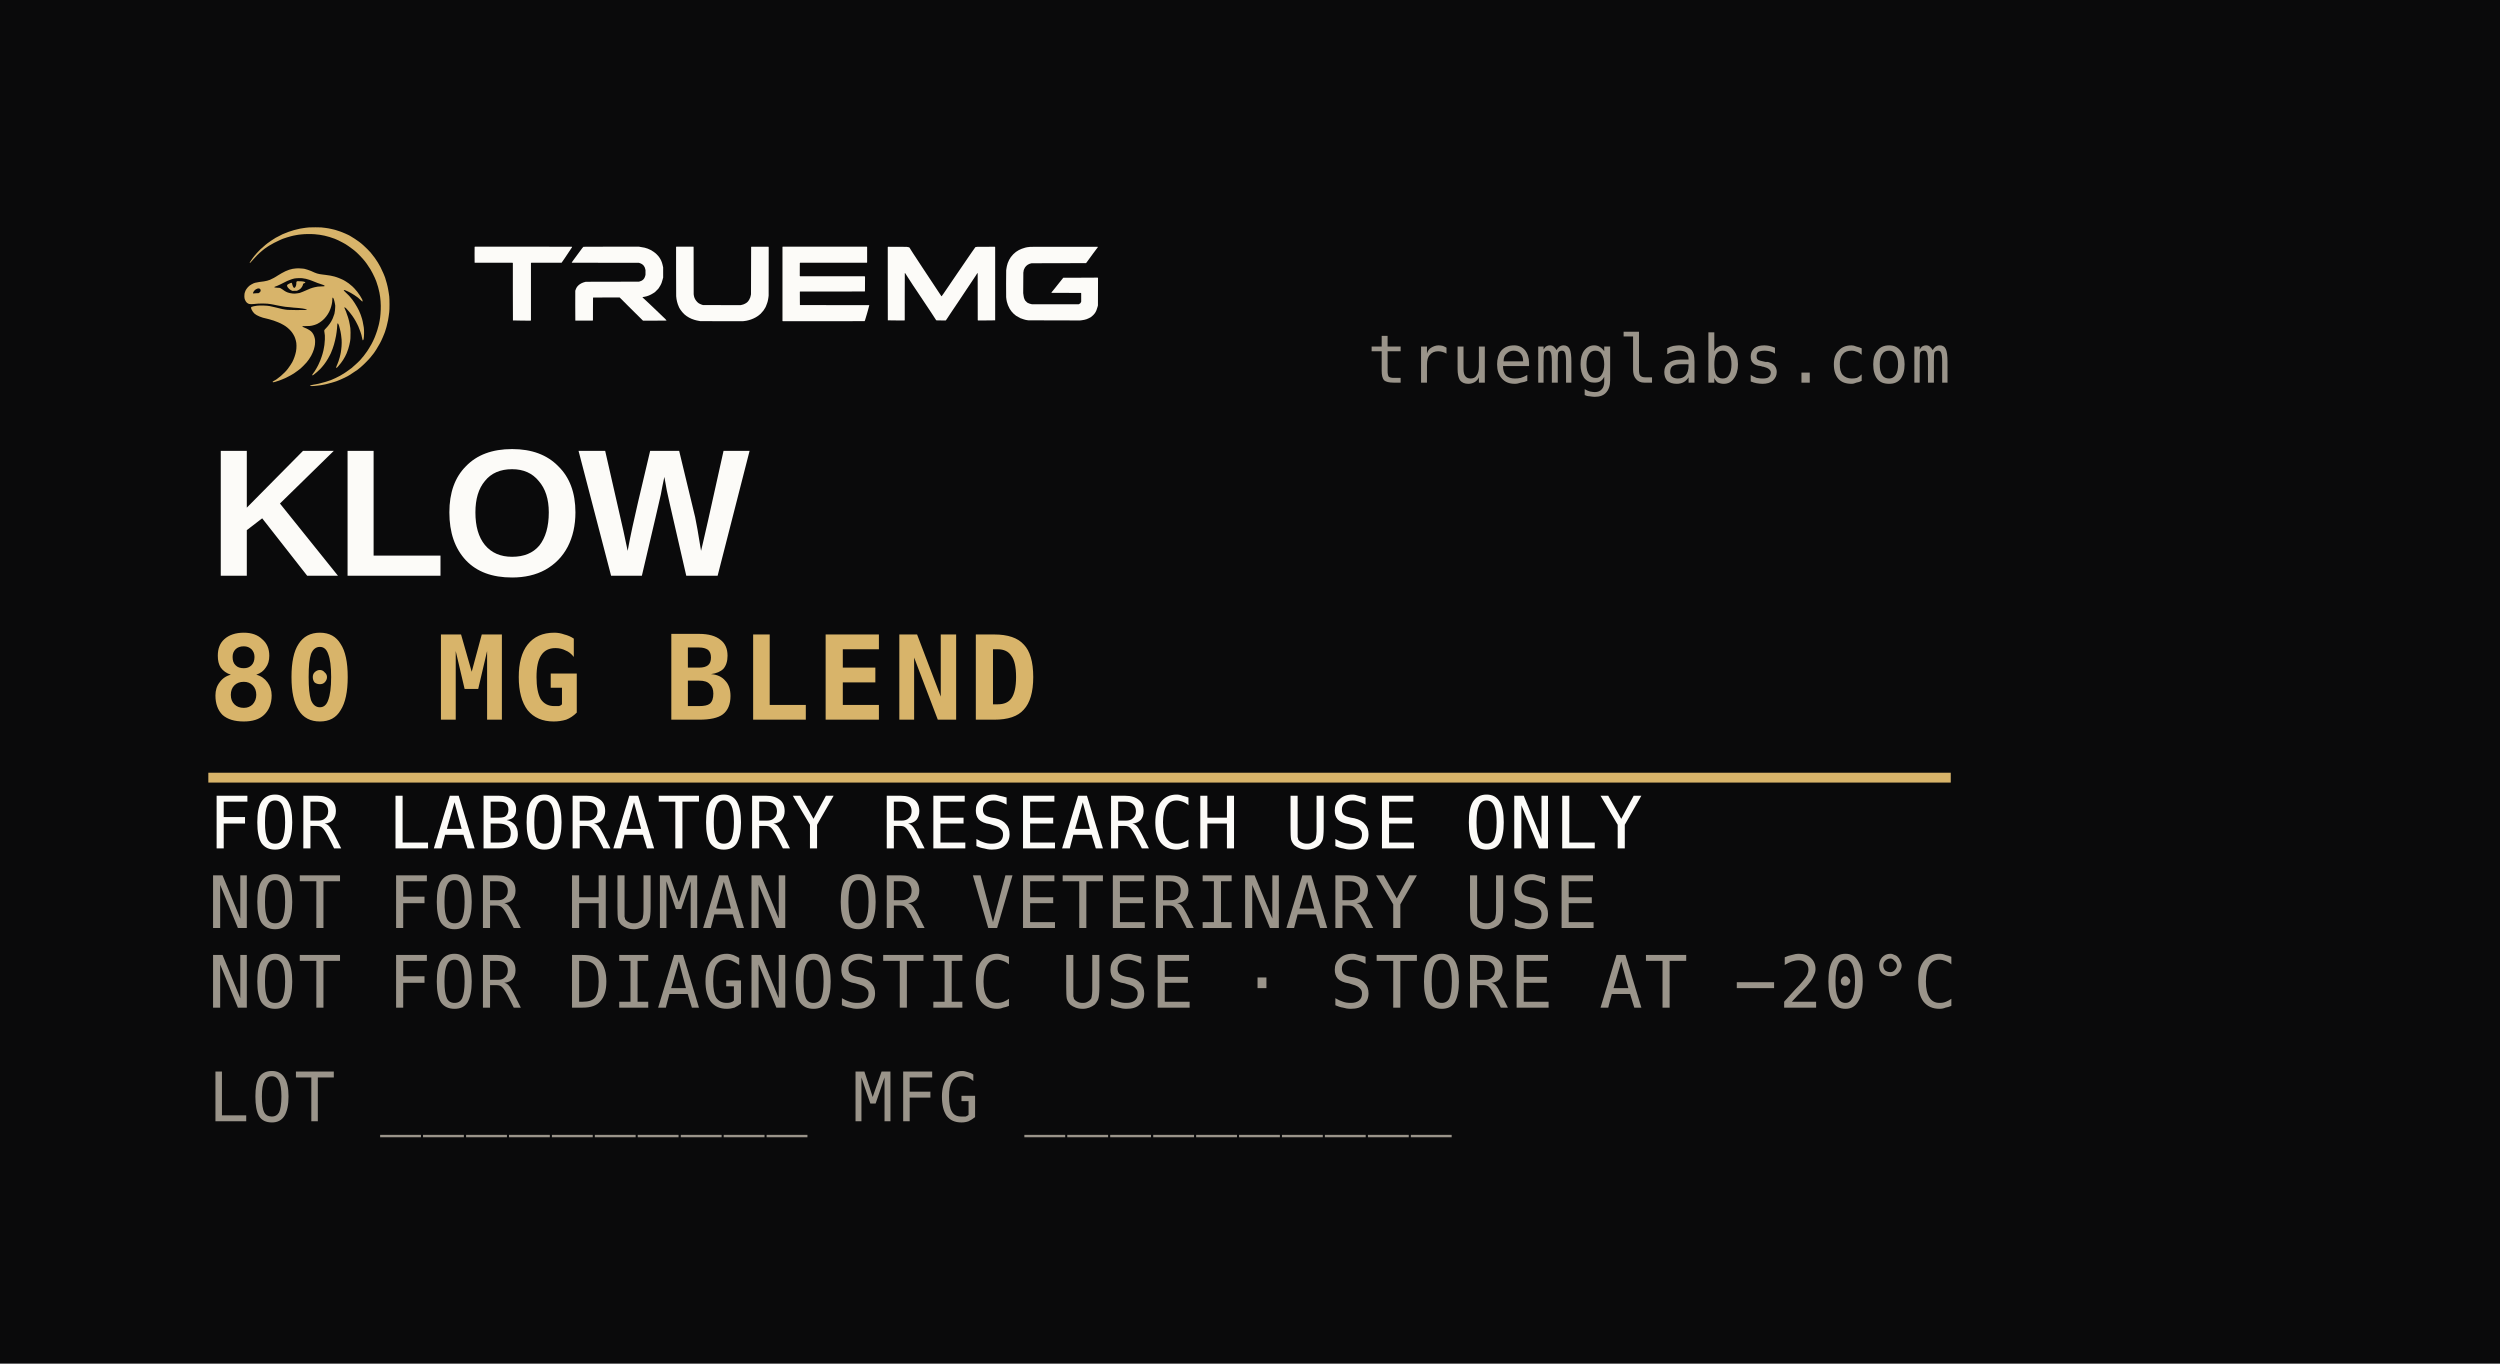
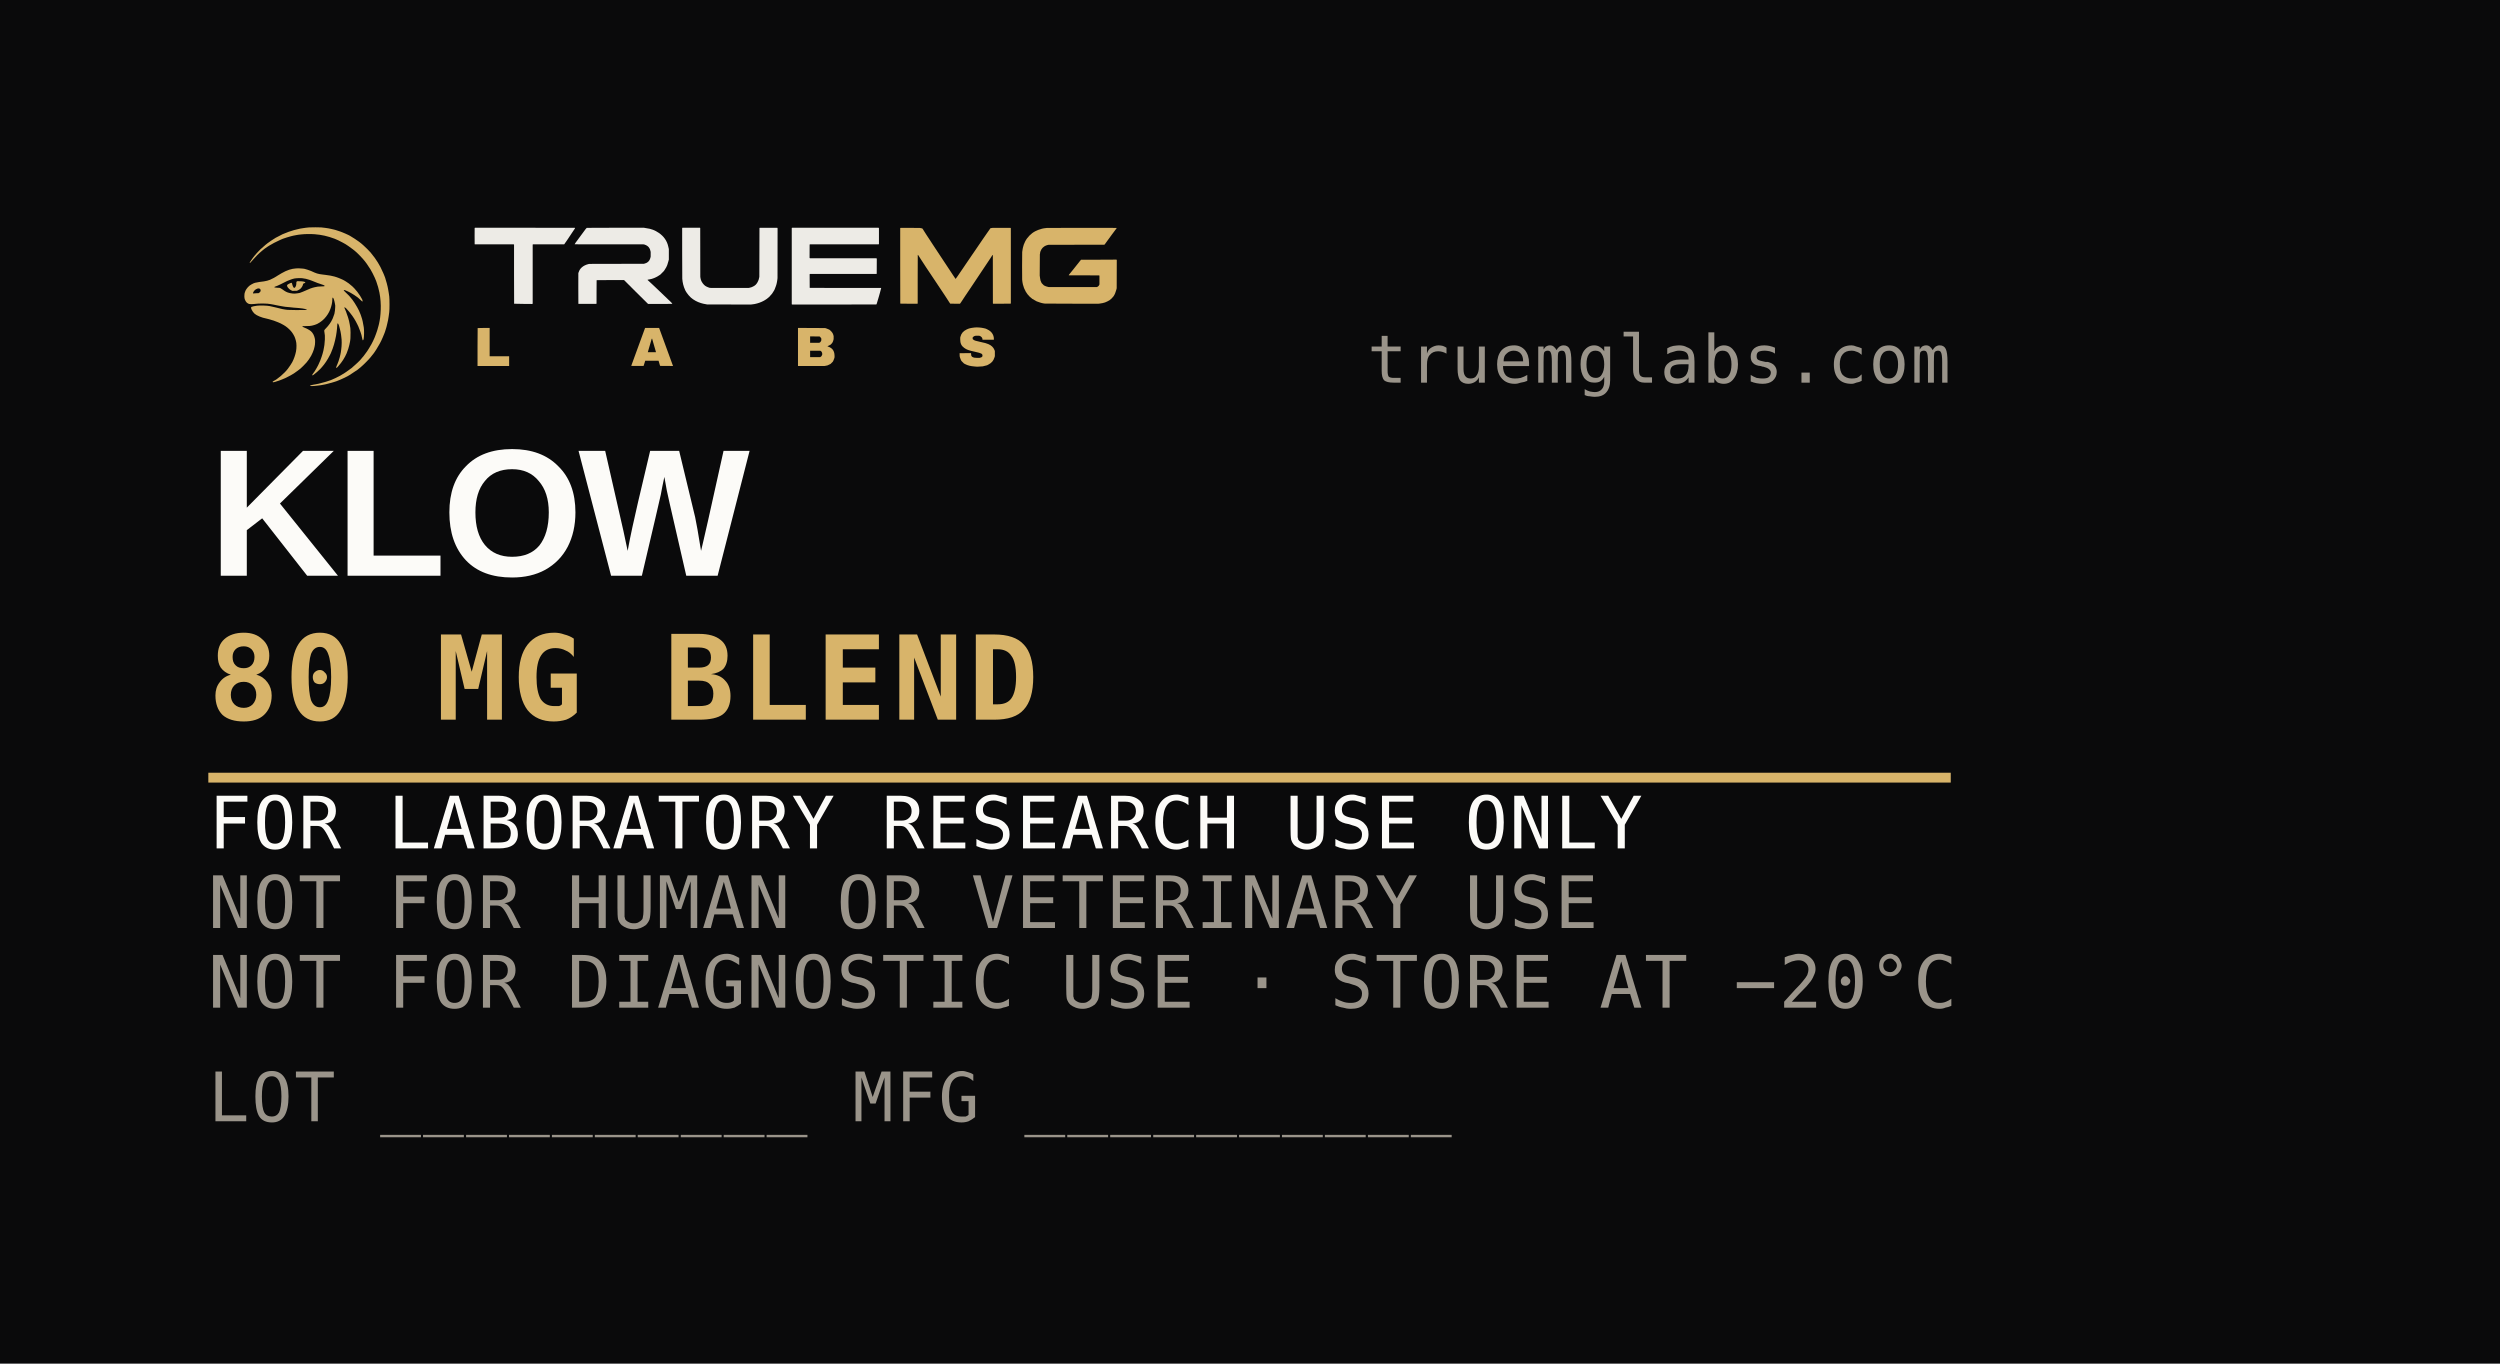
<svg xmlns="http://www.w3.org/2000/svg" width="66.0mm" height="36.0mm" viewBox="0 0 66.0 36.0">
  <rect x="0" y="0" width="66.0" height="36.0" fill="#0A0A0B" />
  <g transform="translate(5.500,5.300) scale(0.0035)">
    <g transform="translate(0,1600) scale(0.025,-0.025)" fill="#D8B46A" stroke="none">
      <path d="M30400 55957 c-297 -16 -720 -59 -940 -94 -220 -35 -598 -91 -840 -124 -768 -105 -982 -149 -2060 -419 -187 -47 -520 -130 -740 -184 -821 -204 -2477 -801 -3440 -1242 -528 -241 -1624 -809 -2100 -1086 -590 -345 -2063 -1335 -2434 -1636 -184 -150 -429 -344 -546 -432 -225 -171 -418 -340 -1592 -1400 -171 -154 -354 -346 -408 -427 -53 -81 -151 -178 -217 -217 -65 -39 -332 -323 -591 -631 -260 -307 -536 -632 -615 -722 -79 -90 -204 -252 -278 -361 -74 -110 -192 -263 -262 -340 -114 -126 -263 -343 -696 -1013 -216 -334 -206 -561 14 -319 54 61 220 236 368 390 148 154 351 382 453 506 583 717 1913 2044 2524 2520 187 146 376 305 420 354 124 139 986 773 1403 1033 152 95 430 269 617 387 719 454 2073 1166 2860 1505 308 133 603 269 657 303 136 88 871 359 1323 488 209 60 422 131 472 159 51 28 280 93 509 144 229 52 529 139 668 194 138 54 485 138 771 186 286 48 664 121 840 162 176 41 500 94 720 119 220 24 553 61 740 82 1195 135 2877 157 4140 55 2107 -171 3829 -563 6000 -1368 547 -203 1543 -682 2440 -1172 805 -441 925 -512 1273 -757 172 -121 406 -279 520 -351 314 -199 918 -640 1261 -920 168 -138 414 -333 546 -433 671 -512 2476 -2380 3072 -3178 171 -230 399 -535 507 -678 203 -270 597 -862 1144 -1720 301 -472 1075 -1973 1331 -2582 244 -582 288 -689 440 -1078 157 -402 526 -1548 526 -1634 0 -25 63 -271 139 -546 425 -1525 659 -3281 692 -5200 24 -1413 -143 -3550 -352 -4500 -43 -198 -116 -563 -160 -812 -45 -249 -115 -537 -156 -640 -40 -103 -95 -296 -122 -428 -70 -351 -400 -1420 -556 -1800 -45 -110 -126 -335 -179 -500 -303 -935 -1266 -2951 -1690 -3540 -48 -66 -136 -217 -195 -335 -59 -118 -223 -384 -363 -590 -141 -206 -291 -442 -333 -525 -80 -157 -865 -1223 -1119 -1521 -80 -93 -265 -302 -411 -463 -146 -160 -293 -345 -327 -409 -114 -218 -2195 -2185 -2830 -2676 -482 -373 -1297 -962 -1638 -1185 -187 -123 -392 -257 -455 -299 -933 -620 -1772 -1089 -2765 -1547 -1211 -558 -1273 -583 -2220 -892 -165 -54 -462 -153 -659 -220 -404 -137 -1597 -460 -1841 -499 -88 -14 -268 -60 -400 -101 -132 -42 -497 -113 -811 -159 -315 -46 -711 -117 -880 -159 -170 -41 -410 -95 -534 -119 -231 -46 -397 -133 -347 -183 95 -94 798 -124 1312 -56 165 22 480 57 700 78 872 82 1752 214 2260 340 209 52 470 107 580 122 229 33 1212 293 1670 443 170 56 494 152 720 213 225 62 554 167 730 234 812 310 1131 440 1222 499 54 35 216 108 361 162 314 117 1446 662 1757 846 121 71 355 207 520 301 366 210 1934 1241 2396 1576 184 134 481 371 660 526 178 155 414 350 524 433 303 227 1686 1577 2220 2165 530 584 702 788 1026 1220 124 165 288 365 363 445 76 80 195 237 265 348 69 111 214 324 322 474 107 150 267 390 356 533 591 958 912 1505 1022 1741 70 149 190 374 268 501 77 128 192 355 255 505 63 150 272 615 464 1033 191 418 388 895 437 1060 48 165 128 376 176 469 47 93 114 299 147 457 34 159 105 389 159 511 54 123 134 394 178 603 44 209 133 578 197 820 205 766 368 1607 466 2396 53 420 127 980 164 1244 103 719 104 3773 2 4678 -40 351 -80 651 -89 666 -10 15 -53 304 -97 642 -44 338 -123 794 -176 1014 -53 220 -110 499 -126 620 -35 263 -450 1784 -595 2180 -56 154 -103 326 -103 383 -1 57 -46 192 -102 300 -55 108 -130 296 -165 417 -36 121 -106 301 -157 400 -51 99 -137 297 -190 440 -127 339 -665 1495 -792 1700 -54 88 -134 241 -177 340 -180 415 -1143 1960 -1598 2567 -399 531 -784 1023 -1271 1625 -285 353 -1603 1669 -2131 2128 -215 187 -483 422 -594 522 -112 101 -303 252 -424 337 -121 85 -274 203 -340 262 -268 241 -2259 1538 -2760 1799 -154 81 -352 185 -440 232 -251 134 -937 448 -980 448 -21 0 -151 53 -289 119 -523 248 -1616 649 -2243 823 -194 54 -383 113 -420 133 -38 19 -212 65 -388 103 -176 37 -574 130 -885 205 -311 75 -689 154 -840 175 -151 22 -572 84 -935 139 -363 54 -912 118 -1220 141 -624 46 -2827 46 -3660 -1z" />
      <path d="M26520 43595 c-1503 -101 -2804 -534 -4460 -1485 -714 -409 -983 -571 -1100 -661 -55 -43 -163 -110 -240 -149 -77 -40 -201 -119 -276 -176 -252 -192 -912 -540 -1832 -966 -362 -168 -1371 -434 -1832 -483 -220 -24 -849 -105 -1397 -181 -1084 -151 -1615 -302 -2108 -598 -124 -75 -244 -136 -267 -136 -23 0 -123 -62 -222 -138 -99 -75 -243 -170 -319 -210 -194 -101 -835 -791 -958 -1032 -57 -110 -148 -261 -204 -335 -55 -74 -113 -191 -127 -260 -15 -69 -77 -242 -139 -385 -93 -215 -119 -350 -150 -780 -62 -878 26 -1314 388 -1935 234 -401 636 -717 1052 -828 273 -73 1001 -73 1501 0 1439 208 4011 182 5050 -52 99 -22 459 -87 800 -145 341 -57 728 -138 860 -179 132 -41 510 -114 840 -162 330 -47 780 -129 1000 -181 220 -51 607 -113 860 -136 253 -24 865 -80 1360 -124 495 -45 981 -98 1080 -118 99 -20 306 -37 460 -38 354 -3 1780 -140 2269 -220 561 -91 1231 -246 1282 -297 107 -107 -50 -145 -708 -168 -1005 -37 -4364 -9 -5019 41 -919 71 -2277 343 -3524 706 -295 86 -642 164 -1920 435 -801 170 -2892 235 -3833 119 -689 -85 -1433 -246 -1627 -352 -142 -77 -161 -105 -172 -254 -7 -100 14 -219 54 -296 36 -70 115 -247 175 -392 132 -321 525 -849 832 -1119 668 -585 2172 -1205 3551 -1464 184 -34 412 -90 507 -124 95 -34 263 -78 373 -99 481 -89 2334 -717 2607 -883 70 -43 250 -120 400 -172 244 -83 464 -195 1313 -665 764 -423 1614 -1125 2248 -1858 531 -613 1106 -1620 1268 -2220 39 -143 124 -429 189 -636 240 -761 257 -2233 37 -3317 -217 -1075 -632 -2255 -1116 -3173 -229 -434 -819 -1321 -1340 -2014 -1001 -1331 -3082 -3113 -4317 -3698 -201 -95 -291 -207 -251 -311 40 -104 505 -42 935 126 201 79 390 143 420 143 30 0 161 38 291 85 130 47 425 153 656 235 1057 378 1752 700 3120 1446 773 421 1073 619 2200 1450 708 522 898 688 1617 1407 888 889 1167 1215 1709 1992 459 658 952 1543 1074 1925 28 88 87 232 131 320 162 320 426 1184 487 1588 34 226 81 482 105 568 24 86 47 446 51 800 5 574 -6 700 -108 1164 -196 892 -591 1610 -1163 2111 -348 305 -1330 854 -1763 986 -288 88 -828 392 -822 463 7 83 242 104 886 80 867 -32 1816 58 2336 222 198 62 469 141 603 175 749 190 2014 1010 2759 1788 834 871 1481 1889 1872 2948 371 1003 586 2015 587 2767 0 510 43 700 159 700 169 0 460 -829 623 -1780 l107 -620 -22 -660 c-20 -592 -86 -1119 -231 -1831 -41 -202 -387 -1161 -474 -1316 -22 -40 -93 -192 -157 -337 -367 -838 -1079 -1848 -1882 -2673 -599 -615 -608 -633 -509 -1135 146 -744 192 -1447 147 -2272 -48 -871 -109 -1582 -139 -1632 -12 -18 -67 -361 -124 -762 -56 -401 -146 -867 -198 -1036 -53 -168 -107 -378 -122 -466 -14 -88 -78 -322 -141 -520 -64 -198 -160 -504 -214 -680 -152 -499 -411 -1216 -459 -1274 -24 -29 -90 -177 -147 -329 -57 -152 -145 -349 -195 -437 -51 -88 -122 -250 -158 -360 -36 -110 -119 -281 -185 -380 -66 -99 -120 -197 -120 -218 0 -20 -72 -160 -160 -310 -88 -149 -235 -402 -327 -562 -315 -549 -487 -810 -761 -1157 -516 -654 -501 -911 32 -556 404 269 1699 1403 2036 1782 132 149 367 412 523 584 778 860 1696 2237 2305 3457 131 264 289 579 351 700 62 121 141 322 177 448 36 125 128 358 204 519 77 160 140 315 140 345 0 29 52 183 115 341 392 980 975 3467 1107 4727 32 308 86 767 118 1020 33 253 61 649 62 880 5 962 253 961 558 -3 94 -296 211 -735 261 -977 49 -242 135 -611 191 -820 55 -209 121 -587 145 -840 25 -253 62 -559 82 -680 172 -1013 156 -2619 -38 -3940 -42 -286 -88 -619 -102 -740 -14 -121 -76 -427 -137 -680 -61 -253 -150 -622 -197 -820 -127 -538 -590 -1900 -721 -2122 -39 -66 -146 -312 -238 -546 -153 -393 -176 -552 -79 -552 54 0 393 237 393 275 0 17 149 195 331 395 955 1050 1835 2420 2383 3710 337 792 716 1965 832 2574 36 190 109 535 161 766 162 707 225 1653 199 3000 -22 1204 -30 1285 -245 2420 -174 915 -259 1298 -325 1453 -34 81 -78 246 -98 366 -20 121 -90 346 -154 500 -65 155 -172 452 -238 661 -219 697 -371 1096 -590 1549 -225 468 -255 587 -158 625 60 23 542 -311 542 -375 0 -18 167 -210 371 -426 204 -216 424 -465 490 -553 65 -88 227 -295 361 -460 806 -1000 1475 -2061 2055 -3260 159 -330 307 -633 329 -674 87 -161 473 -1149 536 -1371 37 -129 117 -352 179 -495 130 -300 330 -1063 443 -1694 78 -431 162 -666 238 -666 74 0 192 250 233 495 136 809 151 2549 29 3405 -164 1155 -478 2567 -677 3046 -53 129 -120 333 -147 454 -28 121 -91 301 -140 400 -49 99 -112 252 -139 340 -263 842 -1447 2937 -2313 4092 -647 863 -1321 1593 -2113 2292 -380 335 -559 564 -507 649 35 57 368 -4 513 -94 72 -44 234 -116 359 -159 125 -43 285 -113 354 -156 69 -43 225 -117 346 -164 193 -76 779 -416 1600 -929 143 -89 368 -246 500 -349 132 -103 324 -236 427 -295 103 -59 226 -156 273 -217 47 -60 209 -209 361 -330 151 -121 341 -298 423 -393 147 -172 412 -367 500 -367 65 0 11 374 -86 593 -41 95 -200 374 -352 620 -152 246 -308 510 -346 587 -75 150 -584 868 -818 1153 -619 756 -1136 1324 -1463 1607 -910 786 -1306 1090 -1806 1385 -172 102 -385 235 -473 295 -208 143 -717 397 -1153 577 -191 79 -504 209 -697 289 -192 80 -485 187 -650 238 -165 50 -453 139 -640 196 -545 168 -1843 407 -2580 476 -374 34 -869 97 -1100 139 -231 41 -582 94 -780 116 -361 41 -1191 293 -1520 460 -595 303 -1597 706 -2220 892 -828 248 -1011 292 -1227 295 -114 1 -339 19 -500 39 -451 57 -1085 72 -1593 38z m1750 -2955 c603 -47 1755 -303 2219 -493 182 -75 385 -148 451 -164 66 -15 237 -80 380 -143 809 -358 2387 -945 3079 -1146 331 -96 539 -198 665 -324 l62 -61 -65 -65 c-53 -53 -213 -68 -952 -89 -973 -28 -1196 -54 -1970 -230 -915 -207 -1807 -533 -2759 -1007 -349 -173 -1455 -617 -1800 -722 -198 -60 -1095 -189 -1477 -212 -768 -46 -2093 236 -2671 568 -510 292 -675 400 -952 621 -165 132 -444 309 -620 393 l-320 152 -722 36 c-406 19 -761 55 -810 82 -106 56 -115 157 -18 191 39 13 178 68 310 123 132 55 384 151 560 213 176 62 653 285 1060 495 407 211 947 483 1200 605 253 122 559 273 680 335 121 62 328 144 460 181 132 37 313 110 402 161 90 52 307 131 483 176 176 45 382 108 458 139 375 156 1784 254 2667 185z m-12741 -3188 c84 -49 157 -141 206 -259 153 -369 -11 -726 -452 -985 l-183 -108 -600 0 c-407 0 -628 -16 -687 -50 -118 -67 -232 -63 -294 11 -172 208 461 1091 900 1255 118 44 284 119 368 165 187 103 540 89 742 -29z" />
      <path d="M26687 39620 l-119 -100 -18 -470 c-17 -409 -36 -512 -147 -790 -197 -494 -466 -674 -672 -450 -159 174 -361 642 -408 950 -51 326 -114 458 -237 490 -131 34 -1056 -420 -1251 -615 -316 -316 318 -1235 1125 -1629 l379 -186 681 3 680 2 425 205 c315 151 495 269 691 452 333 312 649 831 725 1190 68 324 93 351 426 450 314 94 364 159 230 301 -178 190 -840 297 -1832 297 l-559 0 -119 -100z" />
    </g>
  </g>
-   <g transform="translate(12.500,6.500) scale(0.002929)">
-     <g transform="translate(0,681) scale(0.025,-0.025)" fill="#FCFBF8" stroke="none">
-       <path d="M465 27020 l-58 -59 -15 -2770 c-8 -1524 0 -2802 18 -2841 l33 -70 6816 0 6815 0 61 -61 61 -61 -3 -10322 c-2 -5867 12 -10336 32 -10355 19 -18 1457 -45 3195 -61 l3160 -28 70 77 70 78 0 10325 0 10325 77 42 78 41 5439 0 5440 0 86 110 c125 160 843 1198 1065 1538 295 455 724 1099 1709 2569 l910 1356 -12 104 -12 103 -17488 9 -17488 9 -59 -58z" />
-       <path d="M39653 27037 c-49 -18 -221 -200 -384 -405 -458 -576 -1855 -2468 -2161 -2925 -179 -268 -743 -1037 -1416 -1929 -166 -221 -278 -407 -266 -440 l22 -57 12086 -12 12086 -12 278 -88 c640 -203 1152 -536 1485 -965 307 -395 445 -712 569 -1304 l66 -320 0 -800 0 -800 -66 -300 c-181 -812 -569 -1408 -1152 -1768 -273 -168 -352 -202 -789 -341 l-351 -111 -9580 -21 -9580 -22 -300 -72 c-898 -215 -1753 -647 -2317 -1169 -555 -514 -833 -960 -1109 -1776 l-74 -220 -9 -5315 c-6 -2923 5 -5341 24 -5374 l33 -60 3113 -1 3113 0 48 65 47 66 6 4063 c3 2235 15 4080 27 4100 13 21 2011 36 4813 36 l4790 0 4138 -4134 c2275 -2274 4176 -4155 4224 -4180 l88 -46 3836 0 c2110 0 4003 12 4207 26 l369 26 19 50 c22 57 -449 537 -1427 1453 -693 648 -3219 3069 -3680 3525 -144 143 -513 492 -821 776 -307 284 -765 716 -1018 960 -460 444 -678 647 -1334 1239 l-350 316 13 64 12 65 180 30 c98 16 287 47 419 68 1108 179 2211 624 3280 1324 l560 366 620 626 620 626 263 400 c457 695 732 1203 890 1648 218 612 370 1114 408 1352 14 88 56 250 92 360 l67 200 0 1860 0 1860 -67 280 c-37 154 -105 451 -152 660 -425 1916 -1544 3522 -3281 4711 -1373 939 -2719 1447 -4380 1652 -176 22 -437 66 -580 99 l-260 59 -9960 -6 c-5478 -3 -9999 -20 -10047 -38z" />
-       <path d="M73081 27003 l-41 -78 3 -8632 c2 -4748 18 -8831 36 -9073 101 -1383 432 -2698 970 -3860 66 -143 137 -296 156 -340 20 -44 107 -188 194 -320 88 -132 189 -294 225 -360 209 -379 985 -1283 1459 -1702 967 -852 2219 -1538 3517 -1926 650 -194 1101 -302 1480 -354 165 -23 381 -62 480 -87 l180 -46 7678 -14 7679 -14 341 41 c875 105 996 127 1782 328 1078 274 2363 850 3164 1418 90 64 252 177 360 252 187 130 549 429 780 644 172 160 902 995 1009 1154 55 80 204 315 333 521 129 206 275 440 325 520 50 80 106 181 125 225 20 44 83 188 142 320 184 414 294 707 421 1120 67 220 148 481 179 580 32 99 77 306 101 460 24 154 62 337 84 406 22 69 70 384 107 700 l66 574 11 8700 12 8700 -51 100 -50 100 -3067 0 -3067 0 -52 -52 -52 -52 -24 -8508 -24 -8508 -44 -260 c-110 -664 -270 -1122 -588 -1684 -416 -734 -817 -1122 -1520 -1473 -547 -273 -643 -308 -1159 -424 l-449 -100 -6776 10 -6776 11 -200 71 c-110 39 -290 99 -400 133 -249 78 -763 334 -1012 503 -573 388 -1285 1345 -1482 1993 -23 77 -72 239 -109 360 -36 121 -85 364 -108 540 l-41 320 -14 8515 -13 8515 -45 55 -46 55 -3073 0 -3074 0 -42 -77z" />
-       <path d="M111470 27037 l-70 -41 0 -13357 0 -13356 77 -42 78 -41 14699 0 c8085 0 14727 11 14761 23 73 29 147 254 589 1797 45 154 107 361 140 460 63 190 147 481 240 830 105 394 171 630 288 1030 333 1138 450 1584 428 1620 l-25 40 -12447 1 c-6847 0 -12469 14 -12496 31 l-47 30 -13 2367 -12 2367 52 52 52 52 11644 8 11643 7 44 44 44 44 13 2601 14 2601 -64 97 -64 98 -11636 0 -11636 0 -65 65 -65 65 9 2319 10 2320 55 55 56 56 12035 0 12036 0 42 77 41 78 0 2733 0 2734 -61 88 -61 87 -15129 1 -15129 0 -70 -41z" />
-       <path d="M149428 26991 l-69 -51 0 -13193 c0 -7256 10 -13210 23 -13230 14 -22 1228 -37 3012 -37 l2990 0 48 48 48 48 0 8485 c0 4667 11 8496 24 8510 51 51 137 -27 250 -225 101 -177 300 -490 866 -1360 66 -102 354 -541 640 -976 286 -435 601 -923 700 -1084 99 -162 321 -503 493 -760 172 -256 505 -753 740 -1103 235 -350 445 -663 467 -695 22 -31 510 -762 1084 -1623 574 -861 1170 -1754 1324 -1985 154 -231 405 -609 558 -840 153 -231 503 -754 776 -1163 274 -408 516 -772 538 -808 22 -36 195 -296 384 -577 189 -282 556 -836 816 -1232 1081 -1646 1205 -1838 1541 -2380 75 -121 155 -233 178 -249 22 -17 800 -30 1727 -30 l1686 -1 119 135 c65 75 217 295 338 490 237 384 977 1507 1354 2055 228 331 2457 3644 2617 3889 44 67 699 1051 1456 2187 757 1135 1423 2135 1480 2222 180 274 1884 2825 1961 2936 156 223 1269 1899 1393 2098 72 114 250 393 396 620 l265 412 64 -13 65 -12 10 -8456 10 -8455 45 -54 45 -54 3045 1 c1675 0 3068 15 3097 33 l52 33 3 9997 c2 5498 1 11430 -2 13183 l-5 3187 -64 64 -64 64 -3106 -3 -3106 -4 -378 -57 -379 -56 -90 -91 c-86 -86 -510 -688 -1208 -1715 -174 -255 -384 -561 -468 -680 -84 -119 -276 -396 -427 -616 -151 -220 -458 -665 -682 -990 -1061 -1535 -1504 -2184 -2993 -4392 -102 -151 -291 -424 -420 -606 -395 -558 -1826 -2658 -2692 -3952 -243 -363 -534 -795 -646 -960 -362 -533 -933 -1370 -1216 -1780 -151 -220 -481 -706 -734 -1080 -645 -958 -666 -976 -803 -710 -42 83 -173 285 -290 450 -117 165 -304 439 -414 609 -110 170 -319 485 -464 700 -262 388 -699 1050 -1710 2591 -288 440 -580 881 -649 980 -69 99 -254 378 -411 620 -158 242 -361 548 -451 680 -281 410 -2516 3790 -2639 3990 -64 104 -235 365 -380 580 -145 214 -333 498 -417 630 -84 132 -354 546 -599 920 -245 374 -615 940 -823 1259 -207 318 -435 660 -505 760 -71 99 -211 316 -313 481 -101 165 -291 462 -420 660 -130 198 -296 457 -368 575 -72 117 -167 271 -211 341 -44 69 -139 228 -212 352 -169 288 -192 306 -474 358 -129 23 -333 61 -454 84 l-220 41 -3341 16 -3341 15 -70 -51z" />
-       <path d="M200748 27015 c-12 -12 -199 -36 -415 -54 -432 -34 -1041 -135 -1353 -224 -1056 -300 -1666 -529 -2360 -890 -1428 -741 -2792 -2118 -3512 -3547 -409 -812 -663 -1509 -787 -2160 -25 -132 -70 -357 -100 -500 -79 -379 -135 -742 -162 -1060 -43 -494 -55 -9253 -14 -9700 56 -610 149 -1204 259 -1660 102 -419 325 -1132 377 -1200 16 -22 80 -166 140 -320 130 -331 384 -846 530 -1076 305 -481 394 -610 605 -874 491 -615 1084 -1182 1642 -1570 290 -202 1442 -860 1505 -860 28 0 101 -26 164 -59 200 -104 621 -251 1093 -383 253 -70 546 -153 651 -184 105 -31 330 -75 500 -97 170 -23 390 -53 489 -68 99 -14 4347 -33 9440 -40 l9260 -14 540 64 c656 78 1322 222 1791 386 457 161 1227 540 1629 803 397 259 1101 959 1378 1369 420 622 746 1395 972 2303 l125 500 14 4945 15 4946 -71 71 -71 71 -1581 -27 c-870 -14 -3652 -26 -6184 -26 l-4603 0 -358 -430 c-730 -878 -909 -1102 -1673 -2099 -240 -314 -558 -715 -706 -891 -148 -176 -383 -466 -523 -644 -337 -431 -699 -871 -887 -1081 -88 -98 -148 -202 -140 -243 l14 -72 5305 -10 5304 -10 53 -64 53 -63 2 -1507 2 -1506 -91 -224 c-110 -274 -304 -474 -603 -623 l-226 -113 -8400 4 -8400 4 -320 70 c-469 102 -882 246 -1179 409 l-261 145 -360 364 -361 364 -139 260 c-255 475 -361 834 -439 1480 -25 209 -65 499 -88 643 l-43 264 25 3744 25 3744 40 105 c22 58 40 190 41 293 1 337 223 944 505 1380 483 748 1297 1294 2194 1474 l240 48 9794 23 9795 22 117 140 c64 77 166 212 225 299 139 203 491 691 749 1038 529 712 1029 1396 1202 1646 106 153 235 331 287 397 354 447 648 839 1069 1427 120 168 302 408 403 532 l184 226 -13 87 -12 88 -12145 8 c-6680 5 -12155 -1 -12167 -13z" />
+   <g transform="translate(12.500,6.000) scale(0.003017)">
+     <g transform="translate(0,681) scale(0.025,-0.025)" stroke="none">
+       <g fill="#EDEBE6">
+         <path d="M465 27020 l-58 -59 -15 -2770 c-8 -1524 0 -2802 18 -2841 l33 -70 6816 0 6815 0 61 -61 61 -61 -3 -10322 c-2 -5867 12 -10336 32 -10355 19 -18 1457 -45 3195 -61 l3160 -28 70 77 70 78 0 10325 0 10325 77 42 78 41 5439 0 5440 0 86 110 c125 160 843 1198 1065 1538 295 455 724 1099 1709 2569 l910 1356 -12 104 -12 103 -17488 9 -17488 9 -59 -58z" />
+         <path d="M39653 27037 c-49 -18 -221 -200 -384 -405 -458 -576 -1855 -2468 -2161 -2925 -179 -268 -743 -1037 -1416 -1929 -166 -221 -278 -407 -266 -440 l22 -57 12086 -12 12086 -12 278 -88 c640 -203 1152 -536 1485 -965 307 -395 445 -712 569 -1304 l66 -320 0 -800 0 -800 -66 -300 c-181 -812 -569 -1408 -1152 -1768 -273 -168 -352 -202 -789 -341 l-351 -111 -9580 -21 -9580 -22 -300 -72 c-898 -215 -1753 -647 -2317 -1169 -555 -514 -833 -960 -1109 -1776 l-74 -220 -9 -5315 c-6 -2923 5 -5341 24 -5374 l33 -60 3113 -1 3113 0 48 65 47 66 6 4063 c3 2235 15 4080 27 4100 13 21 2011 36 4813 36 l4790 0 4138 -4134 c2275 -2274 4176 -4155 4224 -4180 l88 -46 3836 0 c2110 0 4003 12 4207 26 l369 26 19 50 c22 57 -449 537 -1427 1453 -693 648 -3219 3069 -3680 3525 -144 143 -513 492 -821 776 -307 284 -765 716 -1018 960 -460 444 -678 647 -1334 1239 l-350 316 13 64 12 65 180 30 c98 16 287 47 419 68 1108 179 2211 624 3280 1324 l560 366 620 626 620 626 263 400 c457 695 732 1203 890 1648 218 612 370 1114 408 1352 14 88 56 250 92 360 l67 200 0 1860 0 1860 -67 280 c-37 154 -105 451 -152 660 -425 1916 -1544 3522 -3281 4711 -1373 939 -2719 1447 -4380 1652 -176 22 -437 66 -580 99 l-260 59 -9960 -6 c-5478 -3 -9999 -20 -10047 -38z" />
+         <path d="M73081 27003 l-41 -78 3 -8632 c2 -4748 18 -8831 36 -9073 101 -1383 432 -2698 970 -3860 66 -143 137 -296 156 -340 20 -44 107 -188 194 -320 88 -132 189 -294 225 -360 209 -379 985 -1283 1459 -1702 967 -852 2219 -1538 3517 -1926 650 -194 1101 -302 1480 -354 165 -23 381 -62 480 -87 l180 -46 7678 -14 7679 -14 341 41 c875 105 996 127 1782 328 1078 274 2363 850 3164 1418 90 64 252 177 360 252 187 130 549 429 780 644 172 160 902 995 1009 1154 55 80 204 315 333 521 129 206 275 440 325 520 50 80 106 181 125 225 20 44 83 188 142 320 184 414 294 707 421 1120 67 220 148 481 179 580 32 99 77 306 101 460 24 154 62 337 84 406 22 69 70 384 107 700 l66 574 11 8700 12 8700 -51 100 -50 100 -3067 0 -3067 0 -52 -52 -52 -52 -24 -8508 -24 -8508 -44 -260 c-110 -664 -270 -1122 -588 -1684 -416 -734 -817 -1122 -1520 -1473 -547 -273 -643 -308 -1159 -424 l-449 -100 -6776 10 -6776 11 -200 71 c-110 39 -290 99 -400 133 -249 78 -763 334 -1012 503 -573 388 -1285 1345 -1482 1993 -23 77 -72 239 -109 360 -36 121 -85 364 -108 540 l-41 320 -14 8515 -13 8515 -45 55 -46 55 -3073 0 -3074 0 -42 -77z" />
+         <path d="M111470 27037 l-70 -41 0 -13357 0 -13356 77 -42 78 -41 14699 0 c8085 0 14727 11 14761 23 73 29 147 254 589 1797 45 154 107 361 140 460 63 190 147 481 240 830 105 394 171 630 288 1030 333 1138 450 1584 428 1620 l-25 40 -12447 1 c-6847 0 -12469 14 -12496 31 l-47 30 -13 2367 -12 2367 52 52 52 52 11644 8 11643 7 44 44 44 44 13 2601 14 2601 -64 97 -64 98 -11636 0 -11636 0 -65 65 -65 65 9 2319 10 2320 55 55 56 56 12035 0 12036 0 42 77 41 78 0 2733 0 2734 -61 88 -61 87 -15129 1 -15129 0 -70 -41z" />
+       </g>
+       <g fill="#D8B46A">
+         <path d="M149428 26991 l-69 -51 0 -13193 c0 -7256 10 -13210 23 -13230 14 -22 1228 -37 3012 -37 l2990 0 48 48 48 48 0 8485 c0 4667 11 8496 24 8510 51 51 137 -27 250 -225 101 -177 300 -490 866 -1360 66 -102 354 -541 640 -976 286 -435 601 -923 700 -1084 99 -162 321 -503 493 -760 172 -256 505 -753 740 -1103 235 -350 445 -663 467 -695 22 -31 510 -762 1084 -1623 574 -861 1170 -1754 1324 -1985 154 -231 405 -609 558 -840 153 -231 503 -754 776 -1163 274 -408 516 -772 538 -808 22 -36 195 -296 384 -577 189 -282 556 -836 816 -1232 1081 -1646 1205 -1838 1541 -2380 75 -121 155 -233 178 -249 22 -17 800 -30 1727 -30 l1686 -1 119 135 c65 75 217 295 338 490 237 384 977 1507 1354 2055 228 331 2457 3644 2617 3889 44 67 699 1051 1456 2187 757 1135 1423 2135 1480 2222 180 274 1884 2825 1961 2936 156 223 1269 1899 1393 2098 72 114 250 393 396 620 l265 412 64 -13 65 -12 10 -8456 10 -8455 45 -54 45 -54 3045 1 c1675 0 3068 15 3097 33 l52 33 3 9997 c2 5498 1 11430 -2 13183 l-5 3187 -64 64 -64 64 -3106 -3 -3106 -4 -378 -57 -379 -56 -90 -91 c-86 -86 -510 -688 -1208 -1715 -174 -255 -384 -561 -468 -680 -84 -119 -276 -396 -427 -616 -151 -220 -458 -665 -682 -990 -1061 -1535 -1504 -2184 -2993 -4392 -102 -151 -291 -424 -420 -606 -395 -558 -1826 -2658 -2692 -3952 -243 -363 -534 -795 -646 -960 -362 -533 -933 -1370 -1216 -1780 -151 -220 -481 -706 -734 -1080 -645 -958 -666 -976 -803 -710 -42 83 -173 285 -290 450 -117 165 -304 439 -414 609 -110 170 -319 485 -464 700 -262 388 -699 1050 -1710 2591 -288 440 -580 881 -649 980 -69 99 -254 378 -411 620 -158 242 -361 548 -451 680 -281 410 -2516 3790 -2639 3990 -64 104 -235 365 -380 580 -145 214 -333 498 -417 630 -84 132 -354 546 -599 920 -245 374 -615 940 -823 1259 -207 318 -435 660 -505 760 -71 99 -211 316 -313 481 -101 165 -291 462 -420 660 -130 198 -296 457 -368 575 -72 117 -167 271 -211 341 -44 69 -139 228 -212 352 -169 288 -192 306 -474 358 -129 23 -333 61 -454 84 l-220 41 -3341 16 -3341 15 -70 -51z" />
+         <path d="M200748 27015 c-12 -12 -199 -36 -415 -54 -432 -34 -1041 -135 -1353 -224 -1056 -300 -1666 -529 -2360 -890 -1428 -741 -2792 -2118 -3512 -3547 -409 -812 -663 -1509 -787 -2160 -25 -132 -70 -357 -100 -500 -79 -379 -135 -742 -162 -1060 -43 -494 -55 -9253 -14 -9700 56 -610 149 -1204 259 -1660 102 -419 325 -1132 377 -1200 16 -22 80 -166 140 -320 130 -331 384 -846 530 -1076 305 -481 394 -610 605 -874 491 -615 1084 -1182 1642 -1570 290 -202 1442 -860 1505 -860 28 0 101 -26 164 -59 200 -104 621 -251 1093 -383 253 -70 546 -153 651 -184 105 -31 330 -75 500 -97 170 -23 390 -53 489 -68 99 -14 4347 -33 9440 -40 l9260 -14 540 64 c656 78 1322 222 1791 386 457 161 1227 540 1629 803 397 259 1101 959 1378 1369 420 622 746 1395 972 2303 l125 500 14 4945 15 4946 -71 71 -71 71 -1581 -27 c-870 -14 -3652 -26 -6184 -26 l-4603 0 -358 -430 c-730 -878 -909 -1102 -1673 -2099 -240 -314 -558 -715 -706 -891 -148 -176 -383 -466 -523 -644 -337 -431 -699 -871 -887 -1081 -88 -98 -148 -202 -140 -243 l14 -72 5305 -10 5304 -10 53 -64 53 -63 2 -1507 2 -1506 -91 -224 c-110 -274 -304 -474 -603 -623 l-226 -113 -8400 4 -8400 4 -320 70 c-469 102 -882 246 -1179 409 l-261 145 -360 364 -361 364 -139 260 c-255 475 -361 834 -439 1480 -25 209 -65 499 -88 643 l-43 264 25 3744 25 3744 40 105 c22 58 40 190 41 293 1 337 223 944 505 1380 483 748 1297 1294 2194 1474 l240 48 9794 23 9795 22 117 140 c64 77 166 212 225 299 139 203 491 691 749 1038 529 712 1029 1396 1202 1646 106 153 235 331 287 397 354 447 648 839 1069 1427 120 168 302 408 403 532 l184 226 -13 87 -12 88 -12145 8 c-6680 5 -12155 -1 -12167 -13z" />
+       </g>
+     </g>
+     <g transform="translate(0,811.8) scale(1.607877)">
+       <g transform="translate(0,300) scale(0.025,-0.025)" fill="#D8B46A" stroke="none">
+         <path d="M109060 10374 c-883 -105 -1223 -191 -1720 -433 -723 -354 -1137 -832 -1320 -1524 l-62 -237 -3 -388 c-4 -854 255 -1416 851 -1840 580 -413 916 -536 2354 -856 1425 -317 1640 -428 1640 -841 l0 -141 -113 -114 -114 -113 -214 -63 -214 -64 -425 0 c-504 0 -844 55 -1052 172 l-152 85 -83 134 -83 134 -20 258 -21 258 -1245 -10 -1244 -11 9 -334 9 -334 66 -266 c36 -146 121 -374 189 -506 l125 -240 281 -282 281 -281 281 -146 c560 -291 1154 -435 2099 -509 l500 -39 606 38 606 39 461 117 462 116 312 163 c696 362 1073 805 1299 1525 l94 299 -2 560 -2 560 -94 240 c-217 556 -654 973 -1318 1259 -413 178 -717 261 -1834 501 -954 205 -1224 295 -1434 476 l-146 126 -4 173 -5 172 146 134 147 134 173 52 173 51 400 1 400 1 151 -53 c299 -106 549 -418 549 -685 l0 -122 1240 0 1240 0 0 232 c0 429 -157 880 -432 1244 -232 306 -531 541 -948 745 l-360 176 -388 100 c-588 151 -1538 223 -2092 157z" />
+         <path d="M907 10253 c-15 -14 -27 -1877 -27 -4140 l0 -4113 3440 0 3440 0 0 1060 0 1060 -2120 0 -2120 0 0 3080 0 3080 -1293 0 c-712 0 -1306 -12 -1320 -27z" />
+         <path d="M37329 10210 c-16 -38 -696 -1897 -1510 -4130 l-1482 -4060 1338 -11 c735 -5 1345 -2 1355 8 10 10 94 267 186 571 l167 552 1453 0 1453 0 166 -560 166 -560 1408 -11 1408 -10 -54 150 c-226 634 -2882 7899 -2925 8001 l-54 130 -1523 0 -1524 0 -28 -70z m1733 -2892 c92 -340 278 -981 413 -1425 135 -444 245 -826 245 -850 l0 -43 -880 0 -880 0 0 35 c0 20 118 428 261 908 144 480 325 1099 402 1375 77 276 150 534 162 574 12 40 41 66 65 58 l43 -14 169 -618z" />
+         <path d="M70640 6143 l0 -4143 2902 0 2901 0 309 62 308 62 334 158 333 158 252 251 251 252 125 248 c69 137 153 351 185 477 l60 229 -1 321 c-1 601 -160 1085 -470 1430 -201 224 -556 447 -848 535 -133 40 -241 82 -241 95 0 12 146 91 325 175 l324 152 189 177 c231 216 381 483 460 821 l61 257 0 322 1 321 -62 239 c-83 323 -270 621 -559 892 l-241 226 -260 128 c-143 71 -368 160 -499 198 l-239 69 -2950 15 -2950 15 0 -4142z m4807 2197 c59 -44 145 -145 190 -225 l83 -146 0 -196 0 -196 -90 -178 -90 -178 -136 -91 -136 -90 -994 0 -994 0 0 702 0 702 1030 -12 1030 -12 107 -80z m151 -3079 c149 -77 276 -287 306 -506 l24 -176 -47 -179 c-53 -196 -161 -336 -329 -424 l-108 -56 -1082 0 -1082 0 0 700 0 700 1102 0 1102 0 114 -59z" />
+       </g>
    </g>
  </g>
  <text x="51.50" y="10.10" text-anchor="end" font-family="IBM Plex Mono, SF Mono, Menlo, monospace" font-size="1.75" letter-spacing="0.05" fill="#9A948A">truemglabs.com</text>
  <text x="5.5" y="15.20" font-family="Archivo Black, Archivo, Helvetica Neue, Arial, sans-serif" font-weight="900" font-size="4.80" letter-spacing="-0.12" fill="#FCFBF8">KLOW</text>
  <text x="5.5" y="19.00" font-family="IBM Plex Mono, SF Mono, Menlo, monospace" font-weight="600" font-size="3.10" letter-spacing="0.14" fill="#D8B46A">80 MG BLEND</text>
  <rect x="5.5" y="20.40" width="46.00" height="0.26" fill="#D8B46A" />
  <text x="5.5" y="22.40" font-family="IBM Plex Mono, SF Mono, Menlo, monospace" font-size="1.90" letter-spacing="0.04" fill="#FCFBF8">FOR LABORATORY RESEARCH USE ONLY</text>
  <text x="5.5" y="24.50" font-family="IBM Plex Mono, SF Mono, Menlo, monospace" font-size="1.90" letter-spacing="0.04" fill="#9A948A">NOT FOR HUMAN OR VETERINARY USE</text>
  <text x="5.5" y="26.60" font-family="IBM Plex Mono, SF Mono, Menlo, monospace" font-size="1.90" letter-spacing="0.04" fill="#9A948A">NOT FOR DIAGNOSTIC USE · STORE AT −20°C</text>
  <text x="5.5" y="29.60" font-family="IBM Plex Mono, SF Mono, Menlo, monospace" font-size="1.80" letter-spacing="0.05" fill="#9A948A">LOT __________   MFG __________</text>
</svg>
